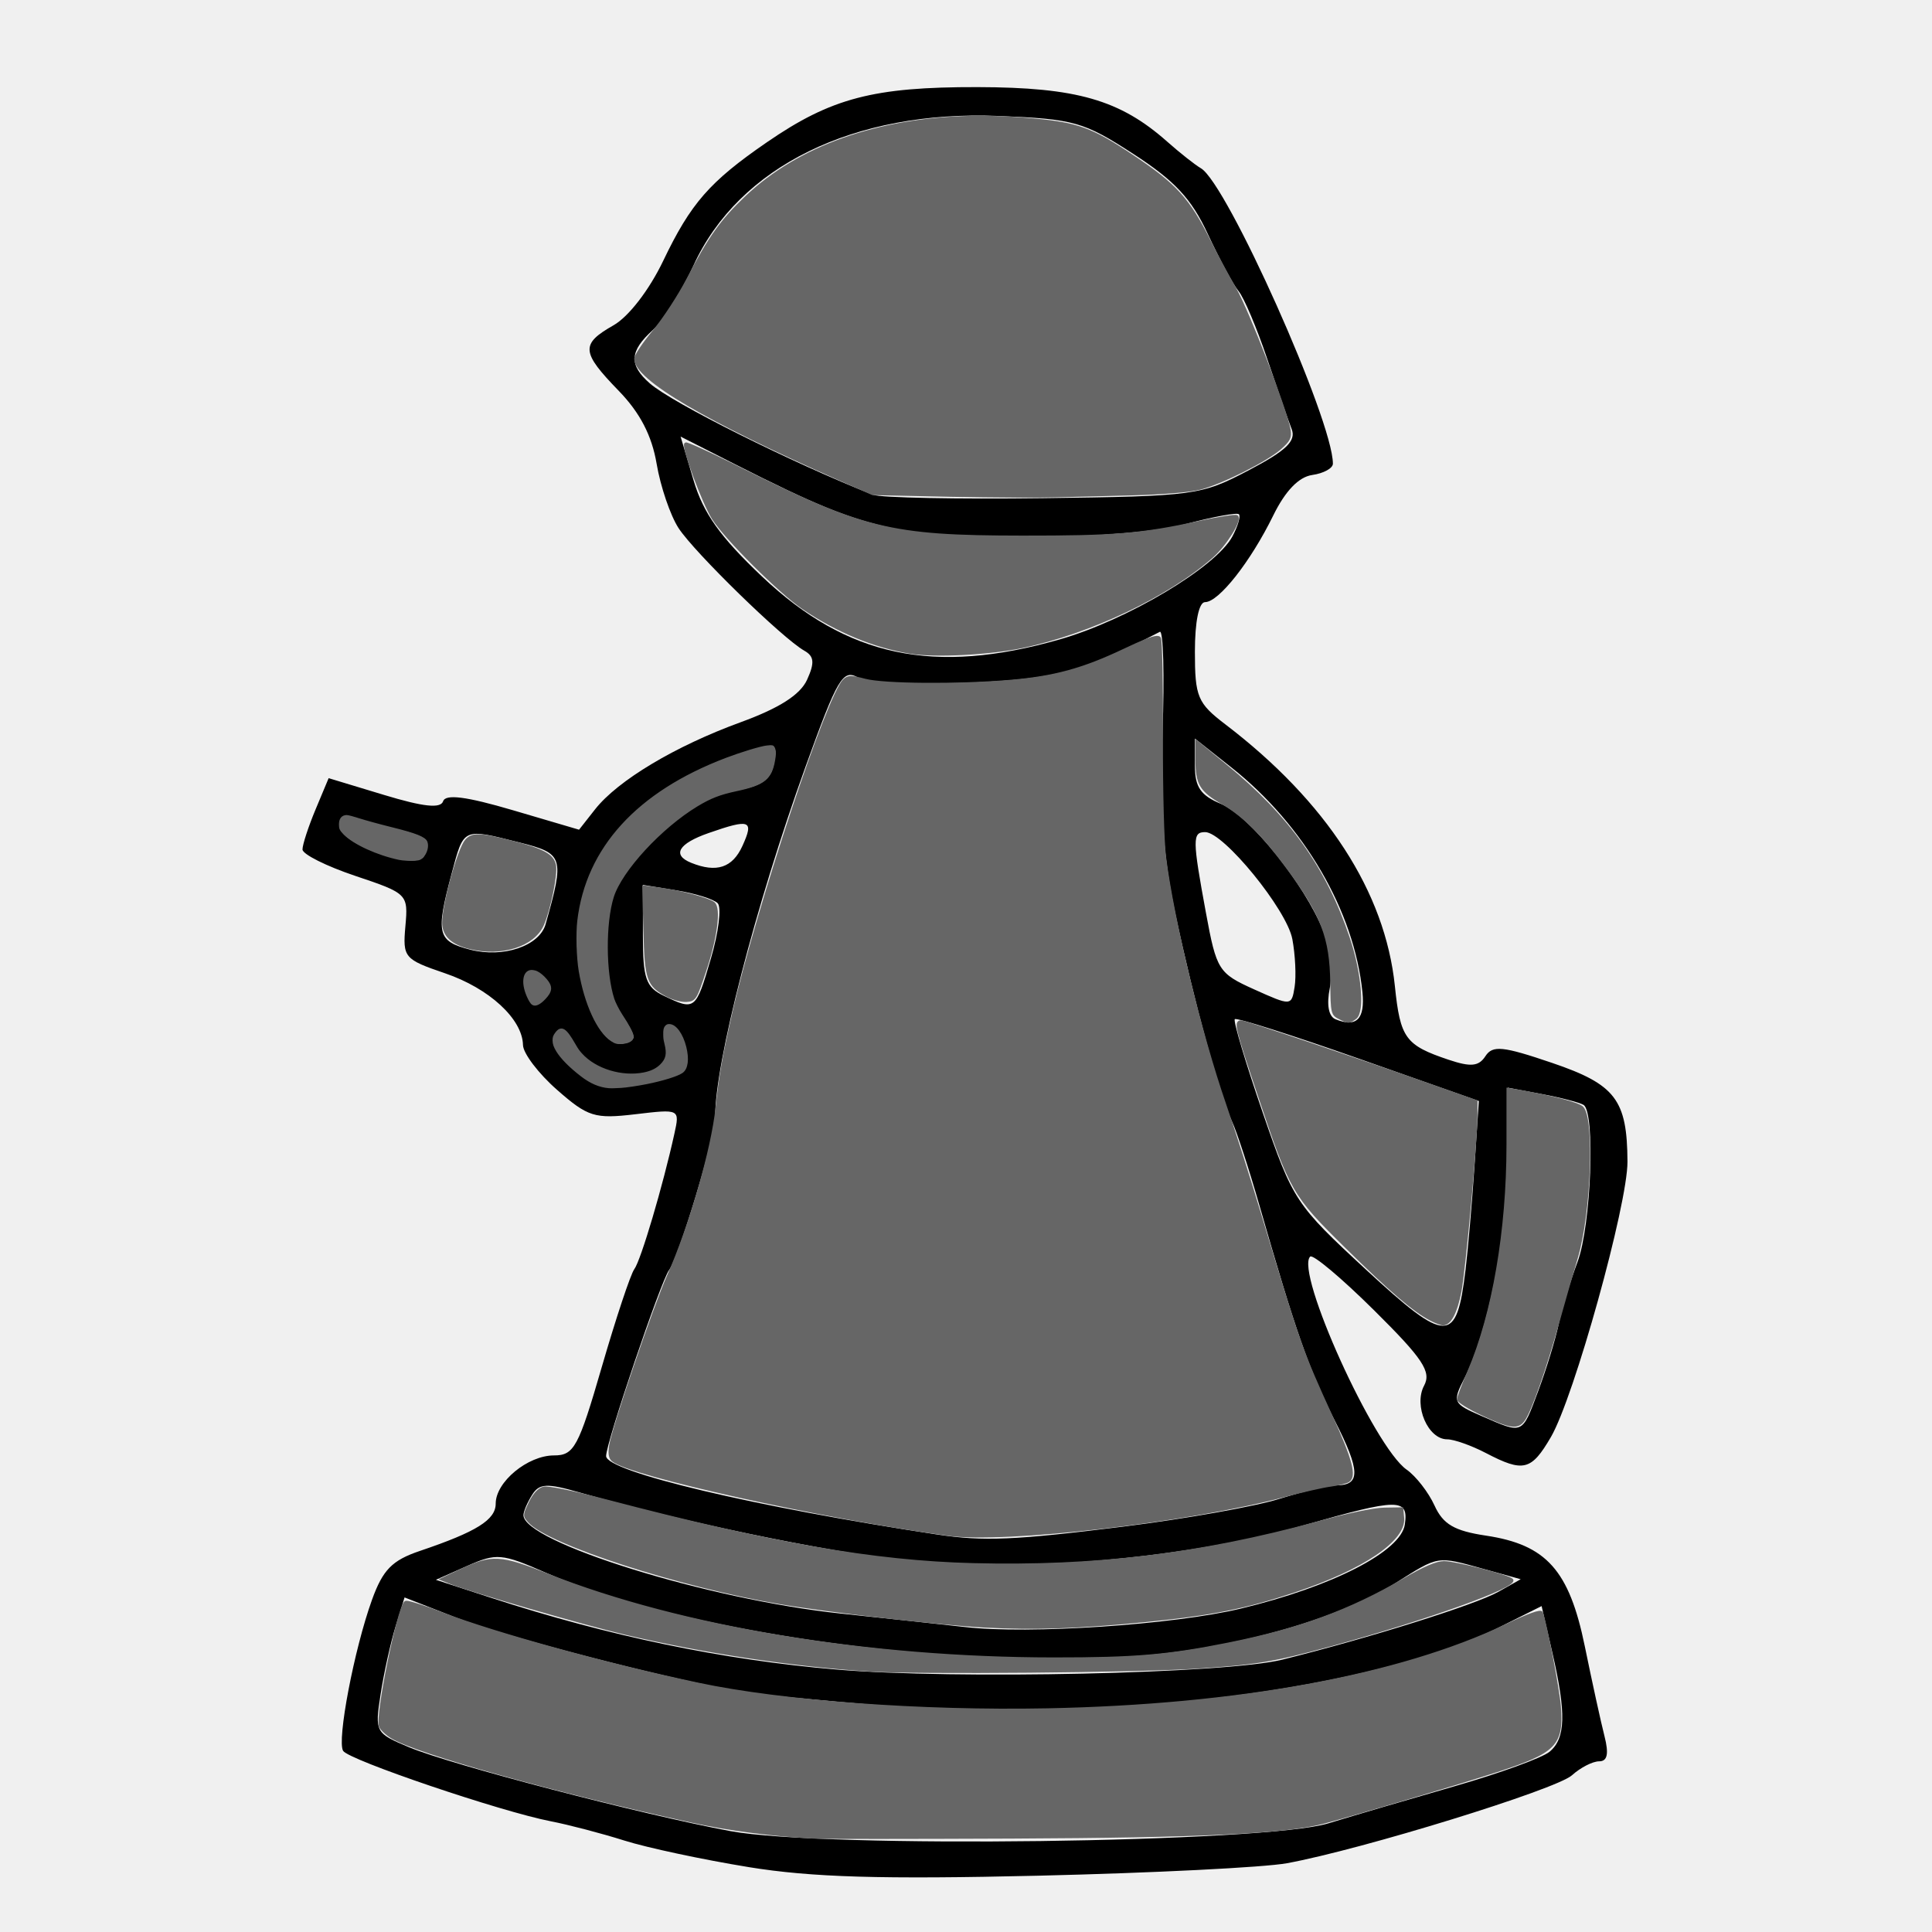
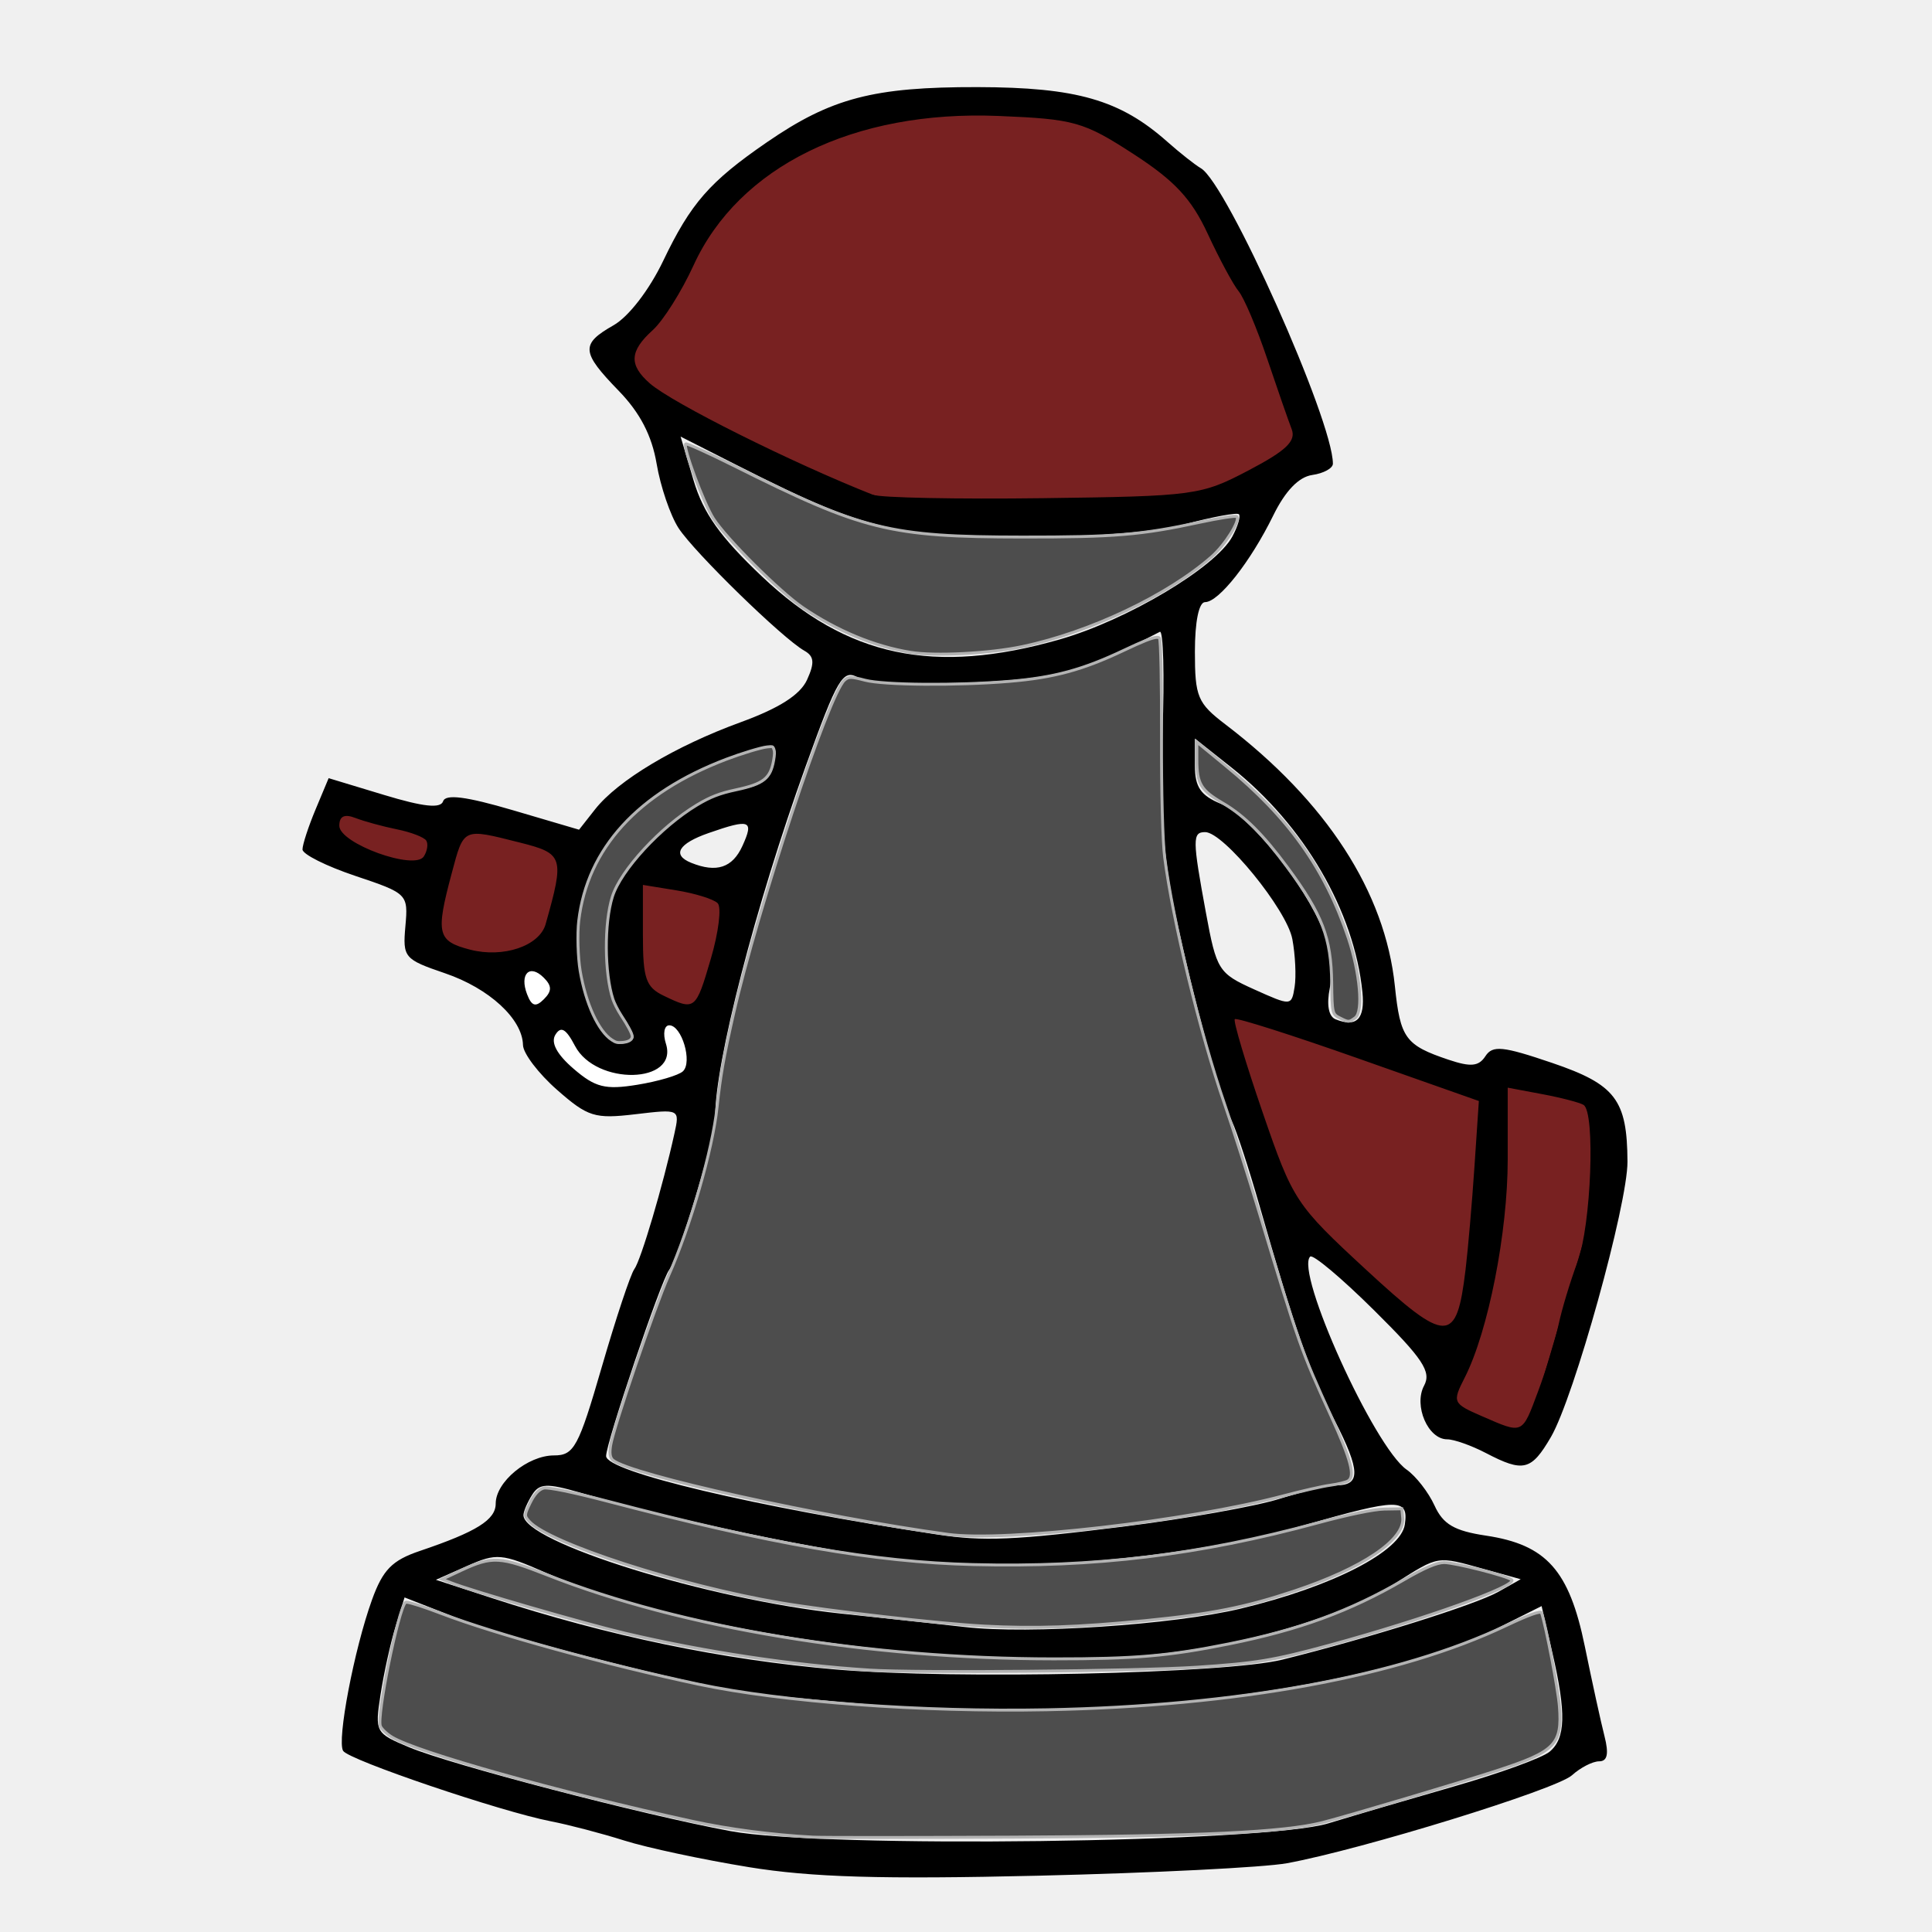
<svg xmlns="http://www.w3.org/2000/svg" id="svg3560" version="1.1" width="210" height="210">
  <defs id="defs3564">
    </defs>
+   <path style="fill:#782121;fill-opacity:1;stroke:#000000;stroke-width:1px;stroke-linecap:butt;stroke-linejoin:miter;stroke-opacity:1" d="m 66.184,38.849 c 0.447,-0.894 4.917,-5.364 4.917,-5.364 0,0 4.917,-10.282 5.811,-11.176 0.894,-0.894 12.07,-8.494 12.07,-8.494 l 12.517,-2.906 15.423,0.894 8.717,5.141 7.823,7.376 9.611,25.257 -11.846,5.364 -26.151,2.012 -18.999,-4.917 -13.858,-7.376" id="path3616-9" />
+   <path style="fill:#782121;stroke:#000000;stroke-width:1px;stroke-linecap:butt;stroke-linejoin:miter;stroke-opacity:1;fill-opacity:1" d="m 70.807,94.781 9.325,2.845 -3.793,13.276 c 0,0 -6.164,-1.106 -6.48,-1.739 -0.316,-0.632 -1.581,-12.486 -1.581,-12.486" id="path4152" />
+   <path style="fill:#782121;stroke:#000000;stroke-width:1px;stroke-linecap:butt;stroke-linejoin:miter;stroke-opacity:1;fill-opacity:1" d="m 50.734,88.301 c 0.79,0.158 11.064,3.951 11.064,3.951 l -0.474,7.586 -3.319,4.425 -4.425,1.106 c 0,0 -6.954,-1.897 -7.112,-2.687 -0.158,-0.79 0,-6.164 -0.948,-6.638 -0.948,-0.474 -10.589,-3.635 -10.589,-4.425 0,-0.79 1.897,-4.9 1.897,-4.9 l 11.38,3.003" id="path4177" />
+   <path style="fill:#782121;stroke:#000000;stroke-width:1px;stroke-linecap:butt;stroke-linejoin:miter;stroke-opacity:1;fill-opacity:1" d="m 131.656,108.532 30.03,9.325 2.213,-1.422 9.957,3.003 0.79,8.693 -8.377,28.449 c 0,0 -10.273,-2.213 -10.273,-2.845 0,-0.632 1.106,-6.006 1.106,-6.006 l -17.544,-15.647" id="path4202" />
+   <path style="fill:#ffffff;stroke:#000000;stroke-width:1px;stroke-linecap:butt;stroke-linejoin:miter;stroke-opacity:1" d="m 59.427,103.948 3.319,7.112 3.793,3.793 3.477,-0.474 0.948,-4.267 4.109,0.79 1.106,6.322 -6.796,2.687 -6.164,-0.948 -5.058,-5.69 -3.319,-8.061" id="path4227" />
  <path style="fill:#000000" d="m 81.381,202.946 c -4.95,-0.804 -11.025,-2.1 -13.5,-2.881 -2.475,-0.781 -6.075,-1.725 -8,-2.097 -5.428,-1.05 -21.966,-6.657 -22.584,-7.656 -0.695,-1.125 1.202,-11.058 3.136,-16.416 1.179,-3.268 2.186,-4.296 5.205,-5.316 6.165,-2.083 8.243,-3.38 8.243,-5.146 0,-2.359 3.483,-5.236 6.338,-5.236 2.179,0 2.666,-0.901 5.196,-9.625 1.536,-5.294 3.126,-10.075 3.534,-10.625 0.713,-0.961 3.11,-9.061 4.351,-14.704 0.595,-2.703 0.594,-2.704 -4.242,-2.131 -4.416,0.523 -5.157,0.292 -8.507,-2.65 -2.019,-1.772 -3.685,-3.964 -3.704,-4.869 -0.057,-2.838 -3.674,-6.168 -8.476,-7.804 -4.439,-1.513 -4.609,-1.714 -4.306,-5.114 0.311,-3.492 0.238,-3.565 -5.435,-5.467 -3.163,-1.06 -5.75,-2.355 -5.75,-2.877 0,-0.522 0.639,-2.479 1.421,-4.349 l 1.421,-3.4 6.031,1.826 c 4.286,1.298 6.142,1.495 6.413,0.682 0.268,-0.804 2.522,-0.513 7.578,0.975 l 7.197,2.119 1.739,-2.211 c 2.474,-3.145 8.71,-6.877 15.832,-9.473 4.198,-1.531 6.471,-2.984 7.213,-4.614 0.842,-1.847 0.774,-2.554 -0.301,-3.16 -2.352,-1.324 -11.954,-10.685 -13.668,-13.324 -0.893,-1.375 -1.964,-4.515 -2.38,-6.978 -0.52,-3.08 -1.809,-5.562 -4.126,-7.949 -4.09,-4.212 -4.157,-5.075 -0.555,-7.123 1.637,-0.931 3.88,-3.843 5.392,-7 3,-6.265 5.052,-8.612 11.266,-12.887 7,-4.816 11.602,-6.021 22.903,-5.997 10.769,0.023 15.489,1.382 20.624,5.936 1.375,1.219 3.016,2.515 3.647,2.88 2.838,1.639 14.353,27.402 14.353,32.114 0,0.5 -1.008,1.053 -2.241,1.229 -1.471,0.21 -2.931,1.726 -4.25,4.417 -2.458,5.013 -5.915,9.403 -7.403,9.403 -0.671,0 -1.106,2.116 -1.106,5.381 0,4.914 0.287,5.6 3.304,7.901 11.011,8.398 17.377,18.228 18.434,28.461 0.584,5.657 1.143,6.423 5.839,7.999 2.411,0.809 3.276,0.725 4,-0.388 0.784,-1.205 1.881,-1.095 7.242,0.728 6.898,2.345 8.166,4.005 8.2,10.733 0.023,4.654 -5.804,25.617 -8.321,29.935 -2.132,3.657 -2.988,3.868 -7.061,1.744 -1.575,-0.822 -3.472,-1.494 -4.215,-1.494 -2.087,0 -3.667,-3.672 -2.51,-5.833 0.813,-1.518 -0.12,-2.923 -5.437,-8.194 -3.53,-3.499 -6.656,-6.124 -6.946,-5.834 -1.665,1.665 6.945,20.677 10.489,23.159 1.011,0.708 2.374,2.463 3.028,3.899 0.93,2.04 2.151,2.755 5.592,3.271 6.568,0.985 9.052,3.766 10.744,12.032 0.788,3.85 1.749,8.238 2.135,9.75 0.494,1.933 0.322,2.75 -0.577,2.75 -0.704,0 -2.033,0.682 -2.954,1.516 -1.71,1.548 -22.858,8.074 -30.983,9.561 -2.475,0.453 -14.625,1.062 -27,1.354 -17.082,0.403 -24.667,0.178 -31.5,-0.931 z m 63,-4.754 c 2.75,-0.842 8.96,-2.667 13.8,-4.057 4.84,-1.389 9.453,-3.068 10.25,-3.729 1.752,-1.454 1.826,-4.178 0.293,-10.819 l -1.157,-5.013 -4.593,2.297 c -13.438,6.722 -42.67,10.48 -66.553,8.558 -7.172,-0.577 -14.39,-1.289 -16.04,-1.58 -8.072,-1.427 -25.614,-5.985 -30.696,-7.977 l -5.711,-2.238 -0.977,3.157 c -0.537,1.737 -1.27,5.049 -1.627,7.36 -0.637,4.123 -0.578,4.233 3.098,5.769 4.561,1.906 25.308,7.32 34.912,9.111 10.159,1.894 58.092,1.276 65,-0.839 z m -5,-17.795 c 9.389,-2.333 20.997,-5.975 23.457,-7.359 l 2.457,-1.383 -3.957,-1.099 c -5.213,-1.447 -4.878,-1.5 -9.678,1.53 -6.357,4.013 -18.095,7.264 -28.779,7.971 -20.362,1.347 -49.121,-2.781 -63.593,-9.128 -4.745,-2.081 -5.326,-2.13 -8.5,-0.722 l -3.407,1.511 6,1.957 c 12.767,4.163 25.214,6.75 37.5,7.794 12.948,1.1 42.374,0.45 48.5,-1.073 z m -4.5,-5.553 c 9.954,-2.386 17.402,-6.21 17.82,-9.147 0.408,-2.872 -0.654,-2.861 -11.054,0.116 -12.509,3.58 -31.178,5.217 -43.359,3.801 -9.077,-1.055 -24.506,-4.284 -35.21,-7.368 -3.644,-1.05 -4.447,-1.015 -5.235,0.231 -0.512,0.809 -0.937,1.798 -0.946,2.198 -0.062,2.928 20.107,9.192 34.485,10.711 5.5,0.581 11.575,1.24 13.5,1.465 6.923,0.808 22.646,-0.243 30,-2.006 z m -12.67,-8.924 c 6.694,-0.84 14.28,-2.19 16.858,-3 2.578,-0.81 5.364,-1.473 6.191,-1.473 2.656,0 2.61,-1.575 -0.208,-7.097 -2.725,-5.34 -4.266,-9.748 -8.18,-23.403 -1.104,-3.85 -2.425,-7.9 -2.937,-9 -1.393,-2.995 -4.111,-12.933 -6.154,-22.5 -1.345,-6.299 -1.712,-11.43 -1.419,-19.813 0.218,-6.222 0.086,-11.153 -0.293,-10.957 -8.485,4.389 -11.204,5.112 -20.832,5.539 -5.968,0.265 -10.898,0.027 -11.977,-0.576 -1.648,-0.922 -2.223,0.053 -5.681,9.641 -5.471,15.167 -9.884,32.28 -9.841,38.167 0.015,2.035 -3.967,15.23 -5.007,16.593 -0.892,1.169 -6.85,18.76 -6.85,20.224 0,1.695 16.139,5.52 36,8.532 5.045,0.765 8.412,0.62 20.33,-0.876 z m 44.986,-14.723 c 0.873,-2.337 1.873,-5.6 2.221,-7.25 0.349,-1.65 1.27,-4.697 2.049,-6.77 1.485,-3.957 1.959,-16.276 0.657,-17.08 -0.417,-0.258 -2.442,-0.784 -4.5,-1.17 l -3.742,-0.702 0,7.797 c 0,7.942 -2.117,18.691 -4.668,23.706 -1.373,2.698 -1.317,2.823 1.877,4.211 4.497,1.954 4.325,2.031 6.107,-2.742 z M 159.294,138.062 c 0.272,-2.263 0.71,-7.326 0.973,-11.251 l 0.478,-7.136 -13.093,-4.62 c -7.201,-2.541 -13.247,-4.466 -13.435,-4.278 -0.188,0.188 1.177,4.759 3.034,10.158 3.292,9.573 3.572,9.997 11.252,17.091 8.765,8.095 9.819,8.099 10.789,0.036 z M 74.231,116.445 c 1.06,-0.994 -0.128,-4.998 -1.484,-4.998 -0.55,0 -0.713,0.903 -0.363,2.007 1.387,4.371 -7.608,4.578 -9.887,0.228 -0.978,-1.867 -1.53,-2.181 -2.128,-1.213 -0.528,0.855 0.158,2.137 1.985,3.708 2.354,2.025 3.438,2.297 6.91,1.733 2.265,-0.368 4.5,-1.027 4.967,-1.465 z m -5.381,-3.748 c -0.017,-0.412 -0.692,-1.624 -1.5,-2.691 -1.798,-2.377 -1.932,-10.788 -0.218,-13.738 2.882,-4.962 8.551,-9.611 12.541,-10.286 3.123,-0.528 4.1,-1.185 4.445,-2.99 0.397,-2.076 0.177,-2.235 -2.147,-1.548 -12.427,3.675 -19.319,11.175 -19.243,20.942 0.042,5.475 2.406,11.06 4.679,11.06 0.811,0 1.46,-0.338 1.443,-0.75 z m 79.24,-4.837 c -0.881,-8.799 -6.346,-18.186 -14.218,-24.421 l -3.99,-3.16 0,2.963 c 0,2.311 0.624,3.221 2.835,4.137 3.123,1.294 9.11,8.734 11.124,13.824 0.709,1.791 1.025,4.572 0.704,6.18 -0.368,1.841 -0.136,3.104 0.626,3.411 2.278,0.916 3.211,-0.021 2.919,-2.934 z M 59.098,106.264 c -1.528,-1.528 -2.655,-0.4 -1.807,1.807 0.5,1.304 0.934,1.433 1.824,0.543 0.89,-0.89 0.886,-1.449 -0.016,-2.351 z m 18.169,-2.056 c 0.845,-2.882 1.177,-5.598 0.739,-6.036 -0.438,-0.438 -2.446,-1.064 -4.461,-1.391 l -3.664,-0.595 0,5.478 c 0,4.693 0.323,5.634 2.25,6.563 3.418,1.648 3.491,1.592 5.135,-4.019 z m 63.202,-2.142 c -0.6,-3.195 -7.467,-11.619 -9.472,-11.619 -1.4,0 -1.393,0.765 0.083,8.772 1.149,6.235 1.365,6.578 5.25,8.327 4.019,1.809 4.055,1.807 4.389,-0.269 0.185,-1.151 0.073,-3.496 -0.249,-5.211 z m -81.161,-1.619 c 2.064,-7.304 1.948,-7.668 -2.819,-8.869 -6.229,-1.568 -6.055,-1.648 -7.4,3.383 -1.75,6.543 -1.557,7.338 2.008,8.262 3.604,0.934 7.54,-0.396 8.212,-2.776 z M 46.336,91.374 c -0.227,-0.368 -1.66,-0.92 -3.184,-1.228 -1.524,-0.308 -3.558,-0.864 -4.521,-1.236 -1.197,-0.463 -1.75,-0.196 -1.75,0.847 0,1.922 8.174,4.892 9.184,3.338 0.376,-0.579 0.498,-1.353 0.271,-1.721 z m 34.363,0.573 c 1.277,-2.803 0.835,-2.972 -3.669,-1.402 -3.294,1.148 -4.019,2.385 -1.899,3.24 2.756,1.112 4.484,0.542 5.568,-1.838 z M 115.205,69.497 c 7.307,-2.09 16.963,-7.85 18.747,-11.183 0.6,-1.121 0.921,-2.209 0.714,-2.416 -0.208,-0.208 -2.832,0.276 -5.831,1.074 -6.323,1.683 -25.217,1.928 -31.954,0.415 -4.829,-1.085 -8.23,-2.476 -17.201,-7.035 l -5.701,-2.897 1.405,4.746 c 1.06,3.58 2.888,6.15 7.443,10.463 9.24,8.75 18.696,10.746 32.378,6.833 z m 20.51,-18.369 c 4.105,-2.156 5.184,-3.19 4.681,-4.491 -0.359,-0.93 -1.563,-4.391 -2.675,-7.691 -1.112,-3.3 -2.501,-6.581 -3.087,-7.291 -0.586,-0.71 -2.094,-3.512 -3.352,-6.226 -1.772,-3.825 -3.592,-5.781 -8.094,-8.698 -5.41,-3.506 -6.412,-3.788 -14.652,-4.127 -15.719,-0.647 -28.232,5.484 -33.155,16.247 -1.297,2.836 -3.29,5.999 -4.429,7.03 -2.53,2.29 -2.612,3.779 -0.321,5.791 2.425,2.129 15.471,8.642 24.25,12.107 0.825,0.326 9.15,0.492 18.5,0.371 16.478,-0.214 17.164,-0.307 22.334,-3.022 z" id="path3721" />
-   <path style="fill:#666666;fill-opacity:1;stroke:#666666;stroke-width:0.316;stroke-miterlimit:4;stroke-opacity:1;stroke-dasharray:none" d="M 105.5 12.75 C 95.385 12.982 86.859 16 81.125 21.438 C 78.443 23.98 77.133 25.822 74.781 30.344 C 73.859 32.117 72.2 34.669 71.094 36 C 69.988 37.331 69.094 38.671 69.094 39 C 69.094 41.14 76.77 45.664 91.375 52.125 L 94.844 53.656 L 103.375 53.844 C 108.069 53.936 113.116 53.951 114.594 53.906 C 116.072 53.862 119.839 53.775 122.969 53.688 C 126.495 53.589 129.344 53.356 130.469 53.062 C 132.797 52.455 137.634 50.028 139.125 48.719 C 140.1 47.863 140.258 47.541 140.125 46.719 C 139.785 44.622 135.662 33.917 134.219 31.375 C 133.38 29.897 132.15 27.616 131.5 26.312 C 129.165 21.628 127.781 20.111 122.969 16.906 C 118.62 14.01 117.075 13.468 112.344 13.031 C 110.704 12.88 109.104 12.771 107.531 12.75 C 106.843 12.741 106.174 12.735 105.5 12.75 z M 74.531 48.25 C 74.207 48.574 76.466 54.659 77.531 56.344 C 78.898 58.506 84.761 64.352 87.281 66.062 C 91.026 68.604 95.066 70.268 98.969 70.906 C 101.584 71.334 107.534 71.041 111.125 70.281 C 118.519 68.717 126.934 64.712 131.719 60.5 C 133.169 59.224 134.838 56.557 134.438 56.156 C 134.314 56.033 132.475 56.321 130.344 56.781 C 124.05 58.141 121.112 58.386 111.125 58.375 C 96.649 58.36 93.796 57.636 79.719 50.594 C 76.962 49.215 74.619 48.162 74.531 48.25 z M 125.719 69.281 C 125.245 69.302 124.212 69.713 122.156 70.688 C 117.711 72.795 114.59 73.656 109.688 74.062 C 103.997 74.534 96.084 74.471 94.031 73.938 C 92.515 73.543 92.24 73.524 91.781 73.938 C 90.055 75.493 82.312 98.822 79.719 110.25 C 78.661 114.912 78.295 116.995 77.938 120.375 C 77.45 124.98 75.046 133.289 72.656 138.688 C 71.117 142.164 66.684 155.161 66.375 157.094 C 66.236 157.961 66.303 158.452 66.625 158.719 C 68.538 160.307 89.316 164.904 103.062 166.781 C 109.232 167.624 129.151 165.334 139.5 162.594 C 141.457 162.076 143.748 161.55 144.594 161.438 C 145.44 161.325 146.308 161.107 146.531 160.969 C 147.323 160.479 146.853 158.69 144.688 153.938 C 141.436 146.8 141.237 146.271 136.906 131.906 C 135.779 128.168 134.086 122.844 133.125 120.062 C 130.441 112.291 127.467 100.048 126.594 93.188 C 126.38 91.511 126.231 86.116 126.25 80.062 C 126.267 74.412 126.174 69.597 126.031 69.375 C 125.982 69.299 125.877 69.274 125.719 69.281 z M 130.094 80.656 L 130.094 82.562 C 130.094 85.213 130.528 85.905 132.938 87.312 C 135.257 88.667 137.327 90.747 139.938 94.281 C 143.731 99.419 144.687 101.901 144.75 106.844 C 144.792 110.124 144.829 110.238 145.594 110.625 C 146.583 111.126 146.606 111.142 147.312 110.625 C 148.203 109.974 147.825 105.731 146.562 101.969 C 144.033 94.428 140.033 88.796 133.25 83.25 L 130.094 80.656 z M 83.75 81.156 C 83.66 81.159 83.529 81.173 83.375 81.188 C 82.734 81.249 80.539 81.921 78.938 82.531 C 69.345 86.185 63.84 92.216 62.906 100.094 C 62.742 101.483 62.816 104.077 63.062 105.531 C 63.666 109.1 65.048 112.089 66.5 113.031 C 66.938 113.316 67.068 113.35 67.625 113.312 C 68.311 113.266 68.719 113.027 68.719 112.656 C 68.719 112.363 68.274 111.522 67.5 110.344 C 67.138 109.792 66.752 109.011 66.625 108.625 C 65.695 105.797 65.662 100.332 66.562 97.469 C 67.47 94.582 71.801 89.882 75.75 87.5 C 77.21 86.62 78.221 86.231 80.031 85.844 C 83.005 85.207 83.749 84.612 84.094 82.625 C 84.198 82.024 84.21 81.712 84.125 81.469 C 84.039 81.221 84.019 81.148 83.75 81.156 z M 37.688 88.75 C 37.226 88.75 37 89.067 37 89.625 C 37 90.043 37.058 90.172 37.469 90.594 C 38.483 91.637 41.031 92.811 43.406 93.312 C 43.775 93.39 44.422 93.42 44.844 93.406 C 45.55 93.384 45.646 93.357 45.938 93.031 C 46.296 92.63 46.463 91.989 46.312 91.562 C 46.148 91.095 45.117 90.704 42.531 90.062 C 41.23 89.74 39.694 89.318 39.094 89.125 C 38.494 88.932 37.851 88.75 37.688 88.75 z M 52.125 90.844 C 51.381 90.812 51.005 91.011 50.688 91.375 C 49.881 92.3 48.219 98.284 48.219 100.281 C 48.219 101.642 49.127 102.519 51.062 103 C 54.487 103.851 57.977 102.754 58.969 100.5 C 59.69 98.861 60.469 95.044 60.281 94.062 C 60.078 92.999 59.09 92.42 55.75 91.562 C 53.991 91.111 52.869 90.875 52.125 90.844 z M 69.969 96.406 L 70.094 101.125 C 70.216 106.442 70.433 107.082 72.5 108.188 C 73.15 108.535 74.103 108.79 74.625 108.75 C 75.529 108.68 75.601 108.517 76.594 105.562 C 77.809 101.944 78.228 98.738 77.562 98.188 C 77.03 97.747 73.936 96.921 71.656 96.625 L 69.969 96.406 z M 57.906 105.594 C 57.017 105.478 56.73 106.708 57.406 108.25 C 57.585 108.658 57.778 108.995 57.938 109.094 C 58.209 109.262 58.641 109.041 59.156 108.5 C 59.894 107.725 59.934 107.26 59.312 106.531 C 59.007 106.173 58.672 105.883 58.344 105.719 C 58.194 105.644 58.033 105.61 57.906 105.594 z M 134.906 111.062 C 134.235 111.055 134.455 111.85 136.906 119.156 C 140.363 129.458 140.585 129.852 146.344 135.531 C 151.089 140.211 153.68 142.441 155.531 143.406 C 156.052 143.678 156.653 143.905 156.844 143.906 C 157.593 143.91 158.253 142.633 158.688 140.406 C 159.151 138.03 160.438 123.999 160.438 121.25 L 160.438 119.719 L 156.094 118.188 C 147.232 115.071 135.289 111.067 134.906 111.062 z M 72.75 111.469 C 72.597 111.469 72.531 111.494 72.438 111.594 C 72.267 111.776 72.245 111.972 72.25 112.438 C 72.253 112.775 72.258 112.943 72.375 113.406 C 72.662 114.545 72.544 115.147 71.875 115.812 C 71.422 116.263 70.82 116.559 70.031 116.719 C 67.581 117.215 64.675 116.312 63.156 114.625 C 62.877 114.315 62.742 114.15 62.406 113.562 C 61.441 111.873 61.024 111.62 60.5 112.312 C 60.267 112.621 60.217 112.753 60.219 113.094 C 60.221 113.454 60.333 113.756 60.594 114.188 C 61.063 114.964 61.974 115.891 63.25 116.875 C 64.233 117.633 65.183 118.042 66.188 118.125 C 66.405 118.144 66.682 118.132 66.812 118.125 C 66.943 118.118 67.261 118.106 67.5 118.094 C 68.037 118.066 69.329 117.871 70.25 117.688 C 71.981 117.342 73.576 116.856 74.094 116.5 C 74.634 116.128 74.767 115.119 74.438 113.812 C 74.092 112.444 73.386 111.469 72.75 111.469 z M 163.906 118.406 L 163.906 124.438 C 163.903 133.754 162.347 142.829 159.656 149.094 C 159.047 150.512 158.531 151.872 158.531 152.094 C 158.531 152.315 159.722 153.045 161.156 153.719 C 164.22 155.159 164.995 155.259 165.656 154.25 C 166.39 153.13 167.909 148.805 169.312 143.812 C 170.004 141.354 170.915 138.157 171.344 136.719 C 172.78 131.906 173.174 121.611 171.969 120.406 C 171.563 120.001 169.107 119.336 165.406 118.656 L 163.906 118.406 z M 59.094 161.75 C 58.591 161.876 58.072 162.424 57.625 163.344 C 56.968 164.697 56.986 164.772 57.531 165.375 C 59.683 167.753 73.973 172.38 84.844 174.219 C 90.14 175.115 102.159 176.498 107 176.75 C 112.466 177.035 117.183 176.88 124.5 176.156 C 131.728 175.441 135.391 174.7 140.688 172.938 C 148.088 170.475 152.697 167.365 152.469 165 L 152.375 164 L 150.469 164.031 C 149.312 164.055 146.497 164.642 143.219 165.531 C 130.338 169.026 119.014 170.396 105.75 170.062 C 95.019 169.792 83.792 167.829 65.969 163.156 C 62.251 162.182 59.56 161.633 59.094 161.75 z M 54.156 169.594 C 52.868 169.522 51.817 169.902 50.125 170.688 L 48.062 171.656 L 49 172.031 C 51.171 172.901 63.573 176.497 67.969 177.531 C 76.64 179.57 86.212 181.005 94.531 181.531 C 99.72 181.859 123.597 181.648 130.094 181.219 C 136.477 180.797 138.364 180.502 144.562 178.812 C 154.877 176.001 164.991 172.367 164.312 171.719 C 163.887 171.313 158.141 169.844 156.969 169.844 C 156.188 169.844 154.893 170.383 152.594 171.719 C 146.712 175.137 141.266 177.14 133.562 178.688 C 126.973 180.011 123.374 180.317 114.531 180.312 C 94.38 180.3 74.096 176.94 59.562 171.219 C 56.962 170.195 55.445 169.665 54.156 169.594 z M 44.188 174.156 C 44.123 174.152 44.079 174.171 44.062 174.188 C 43.27 174.98 40.928 186.541 41.344 187.625 C 41.455 187.916 42.023 188.464 42.594 188.812 C 45.323 190.477 60.661 194.778 75.25 197.969 C 79.187 198.83 83.984 199.457 88.375 199.688 C 89.505 199.747 99.252 199.735 110.031 199.688 C 130.484 199.598 139.617 199.165 143.781 198.094 C 146.571 197.376 158.719 193.764 162.688 192.469 C 169.08 190.383 169.815 189.618 169.5 185.469 C 169.363 183.664 168.065 176.823 167.562 175.312 C 167.479 175.061 166.159 175.527 163.719 176.688 C 152.063 182.228 134.516 185.439 113.812 185.844 C 100.15 186.111 85.043 184.998 75.906 183.062 C 66.076 180.98 53.807 177.616 47.969 175.375 C 46.202 174.697 44.638 174.182 44.188 174.156 z " id="path3725" />
+   <path style="fill:#4d4d4d;fill-opacity:1;stroke:#b3b3b3;stroke-width:0.316;stroke-miterlimit:4;stroke-opacity:1;stroke-dasharray:none" d="M 74.531 48.25 C 74.207 48.574 76.466 54.659 77.531 56.344 C 78.898 58.506 84.761 64.352 87.281 66.062 C 91.026 68.604 95.066 70.268 98.969 70.906 C 101.584 71.334 107.534 71.041 111.125 70.281 C 118.519 68.717 126.934 64.712 131.719 60.5 C 133.169 59.224 134.838 56.557 134.438 56.156 C 134.314 56.033 132.475 56.321 130.344 56.781 C 124.05 58.141 121.112 58.386 111.125 58.375 C 96.649 58.36 93.796 57.636 79.719 50.594 C 76.962 49.215 74.619 48.162 74.531 48.25 z M 125.719 69.281 C 125.245 69.302 124.212 69.713 122.156 70.688 C 117.711 72.795 114.59 73.656 109.688 74.062 C 103.997 74.534 96.084 74.471 94.031 73.938 C 92.515 73.543 92.24 73.524 91.781 73.938 C 90.055 75.493 82.312 98.822 79.719 110.25 C 78.661 114.912 78.295 116.995 77.938 120.375 C 77.45 124.98 75.046 133.289 72.656 138.688 C 71.117 142.164 66.684 155.161 66.375 157.094 C 66.236 157.961 66.303 158.452 66.625 158.719 C 68.538 160.307 89.316 164.904 103.062 166.781 C 109.232 167.624 129.151 165.334 139.5 162.594 C 141.457 162.076 143.748 161.55 144.594 161.438 C 145.44 161.325 146.308 161.107 146.531 160.969 C 147.323 160.479 146.853 158.69 144.688 153.938 C 141.436 146.8 141.237 146.271 136.906 131.906 C 135.779 128.168 134.086 122.844 133.125 120.062 C 130.441 112.291 127.467 100.048 126.594 93.188 C 126.38 91.511 126.231 86.116 126.25 80.062 C 126.267 74.412 126.174 69.597 126.031 69.375 C 125.982 69.299 125.877 69.274 125.719 69.281 z M 130.094 80.656 L 130.094 82.562 C 130.094 85.213 130.528 85.905 132.938 87.312 C 135.257 88.667 137.327 90.747 139.938 94.281 C 143.731 99.419 144.687 101.901 144.75 106.844 C 144.792 110.124 144.829 110.238 145.594 110.625 C 146.583 111.126 146.606 111.142 147.312 110.625 C 148.203 109.974 147.825 105.731 146.562 101.969 C 144.033 94.428 140.033 88.796 133.25 83.25 L 130.094 80.656 z M 83.75 81.156 C 83.66 81.159 83.529 81.173 83.375 81.188 C 82.734 81.249 80.539 81.921 78.938 82.531 C 69.345 86.185 63.84 92.216 62.906 100.094 C 62.742 101.483 62.816 104.077 63.062 105.531 C 63.666 109.1 65.048 112.089 66.5 113.031 C 66.938 113.316 67.068 113.35 67.625 113.312 C 68.311 113.266 68.719 113.027 68.719 112.656 C 68.719 112.363 68.274 111.522 67.5 110.344 C 67.138 109.792 66.752 109.011 66.625 108.625 C 65.695 105.797 65.662 100.332 66.562 97.469 C 67.47 94.582 71.801 89.882 75.75 87.5 C 77.21 86.62 78.221 86.231 80.031 85.844 C 83.005 85.207 83.749 84.612 84.094 82.625 C 84.198 82.024 84.21 81.712 84.125 81.469 C 84.039 81.221 84.019 81.148 83.75 81.156 z M 59.094 161.75 C 58.591 161.876 58.072 162.424 57.625 163.344 C 56.968 164.697 56.986 164.772 57.531 165.375 C 59.683 167.753 73.973 172.38 84.844 174.219 C 90.14 175.115 102.159 176.498 107 176.75 C 112.466 177.035 117.183 176.88 124.5 176.156 C 131.728 175.441 135.391 174.7 140.688 172.938 C 148.088 170.475 152.697 167.365 152.469 165 L 152.375 164 L 150.469 164.031 C 149.312 164.055 146.497 164.642 143.219 165.531 C 130.338 169.026 119.014 170.396 105.75 170.062 C 95.019 169.792 83.792 167.829 65.969 163.156 C 62.251 162.182 59.56 161.633 59.094 161.75 z M 54.156 169.594 C 52.868 169.522 51.817 169.902 50.125 170.688 L 48.062 171.656 L 49 172.031 C 51.171 172.901 63.573 176.497 67.969 177.531 C 76.64 179.57 86.212 181.005 94.531 181.531 C 99.72 181.859 123.597 181.648 130.094 181.219 C 136.477 180.797 138.364 180.502 144.562 178.812 C 154.877 176.001 164.991 172.367 164.312 171.719 C 163.887 171.313 158.141 169.844 156.969 169.844 C 156.188 169.844 154.893 170.383 152.594 171.719 C 146.712 175.137 141.266 177.14 133.562 178.688 C 126.973 180.011 123.374 180.317 114.531 180.312 C 94.38 180.3 74.096 176.94 59.562 171.219 C 56.962 170.195 55.445 169.665 54.156 169.594 z M 44.188 174.156 C 44.123 174.152 44.079 174.171 44.062 174.188 C 43.27 174.98 40.928 186.541 41.344 187.625 C 41.455 187.916 42.023 188.464 42.594 188.812 C 45.323 190.477 60.661 194.778 75.25 197.969 C 79.187 198.83 83.984 199.457 88.375 199.688 C 89.505 199.747 99.252 199.735 110.031 199.688 C 130.484 199.598 139.617 199.165 143.781 198.094 C 146.571 197.376 158.719 193.764 162.688 192.469 C 169.08 190.383 169.815 189.618 169.5 185.469 C 169.363 183.664 168.065 176.823 167.562 175.312 C 167.479 175.061 166.159 175.527 163.719 176.688 C 152.063 182.228 134.516 185.439 113.812 185.844 C 100.15 186.111 85.043 184.998 75.906 183.062 C 66.076 180.98 53.807 177.616 47.969 175.375 C 46.202 174.697 44.638 174.182 44.188 174.156 z " id="path3725" />
</svg>
